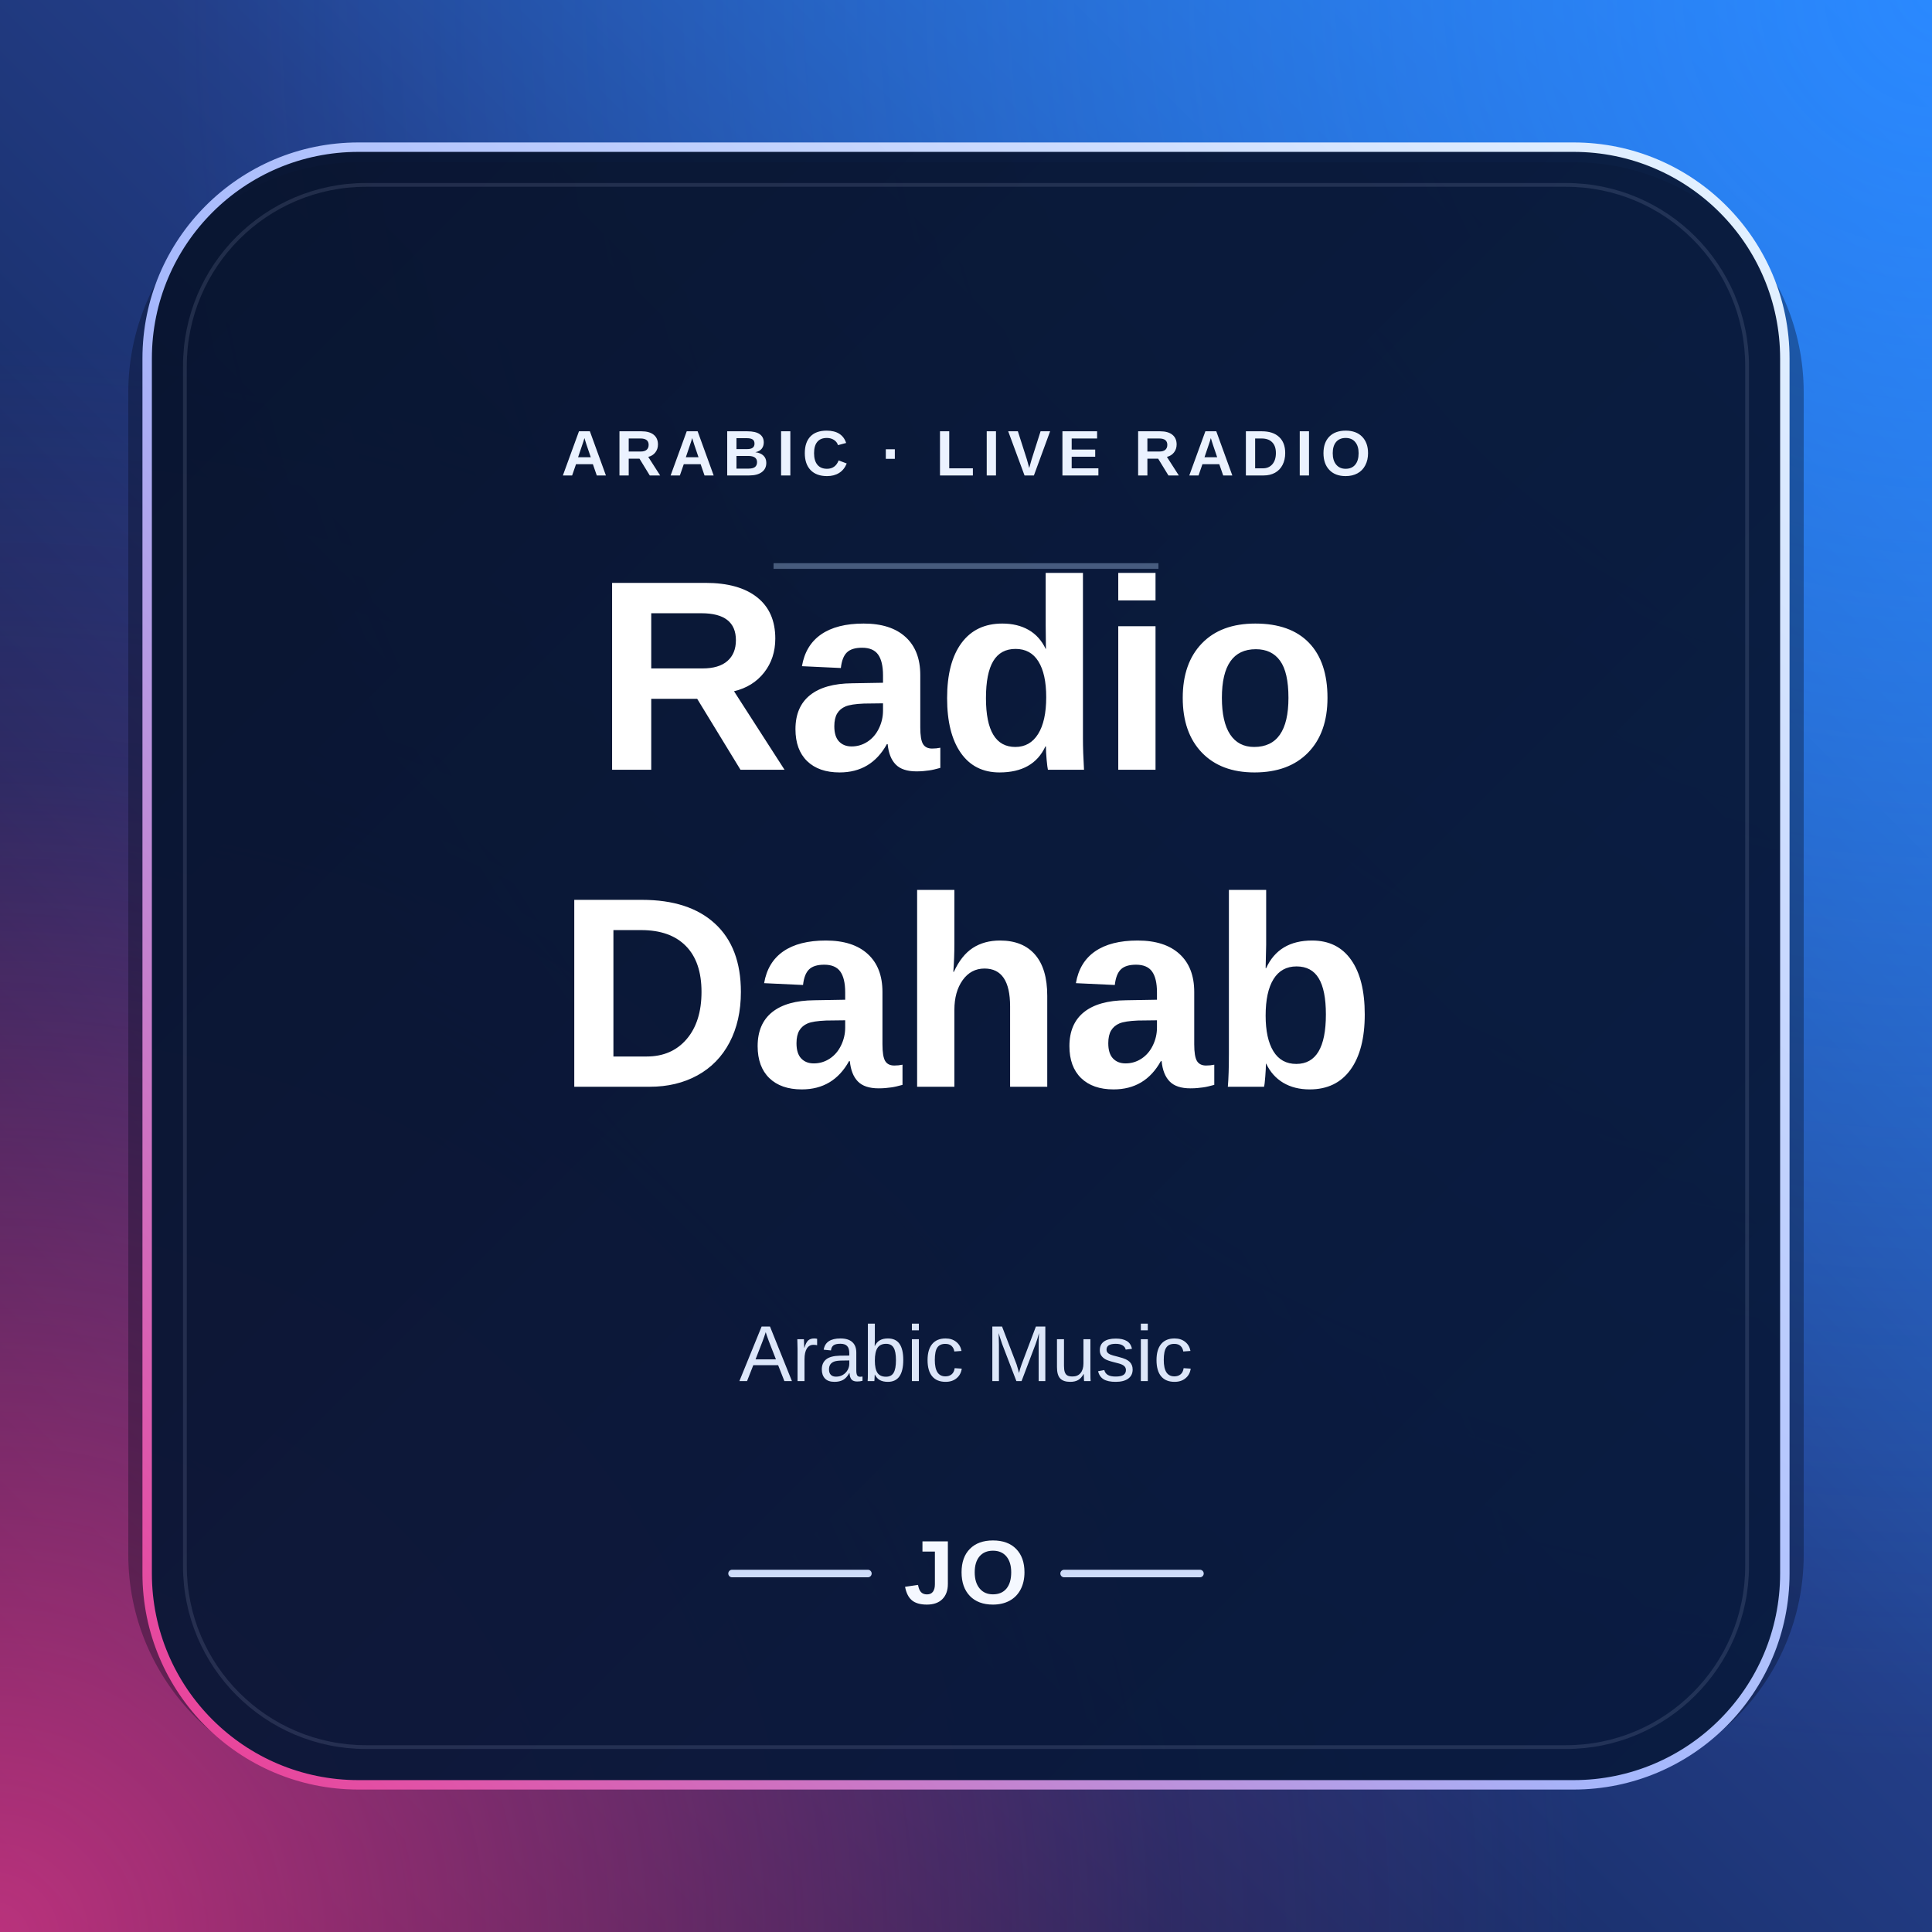
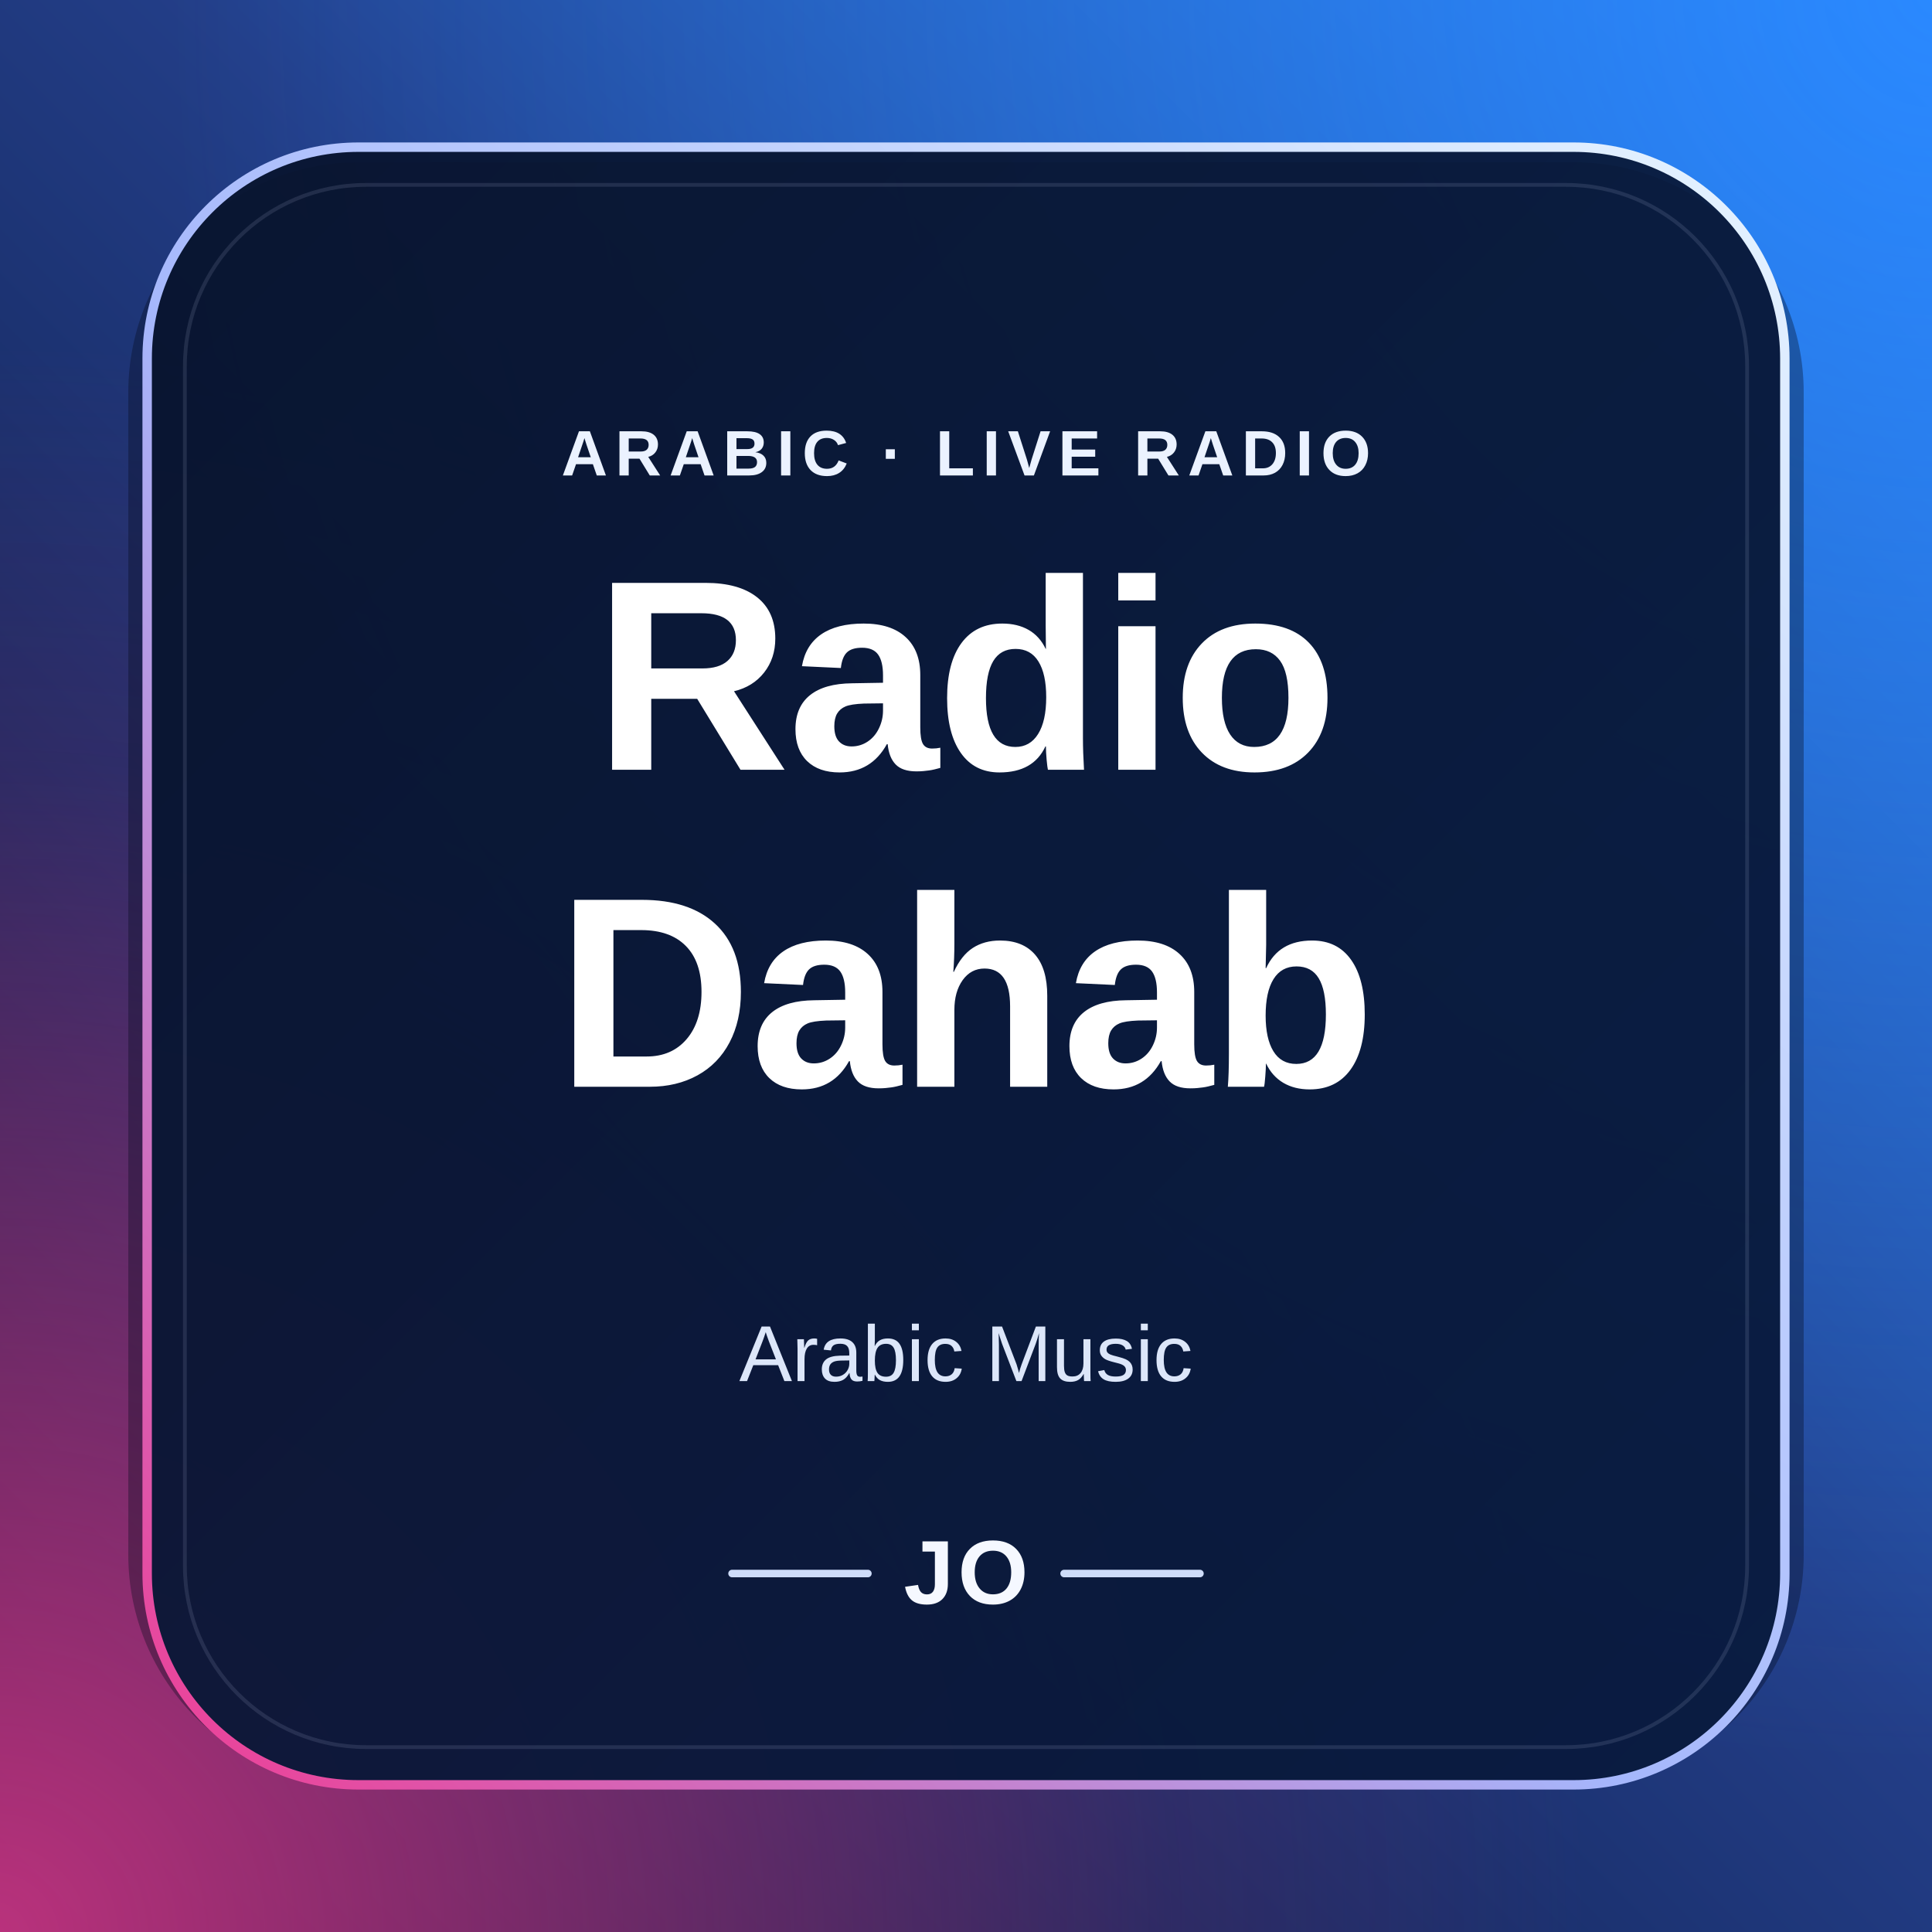
<svg xmlns="http://www.w3.org/2000/svg" width="1254" height="1254" viewBox="0 0 512 512" role="img" aria-label="Radio Dahab radio cover">
  <defs>
    <linearGradient id="background" x1="0" y1="1" x2="1" y2="0">
      <stop offset="0" stop-color="#050e2a" />
      <stop offset=".55" stop-color="#233e88" />
      <stop offset="1" stop-color="#2a89ff" />
    </linearGradient>
    <radialGradient id="leftGlow" cx="0" cy="1" r=".82">
      <stop offset="0" stop-color="#ee3c94" stop-opacity=".78" />
      <stop offset=".74" stop-color="#ee3c94" stop-opacity=".11" />
      <stop offset="1" stop-color="#ee3c94" stop-opacity="0" />
    </radialGradient>
    <radialGradient id="rightGlow" cx="1" cy="0" r=".91">
      <stop offset="0" stop-color="#2a89ff" stop-opacity=".64" />
      <stop offset="1" stop-color="#2a89ff" stop-opacity="0" />
    </radialGradient>
    <linearGradient id="rim" x1="0" y1="1" x2="1" y2="0">
      <stop offset="0" stop-color="#ee3c94" />
      <stop offset=".45" stop-color="#a5b7fc" />
      <stop offset="1" stop-color="#e6f4ff" />
    </linearGradient>
    <linearGradient id="pane" x1="0" y1="0" x2="1" y2="1">
      <stop offset="0" stop-color="#09142e" stop-opacity=".94" />
      <stop offset="1" stop-color="#091b40" stop-opacity=".92" />
    </linearGradient>
  </defs>
  <rect width="512" height="512" fill="url(#background)" />
  <rect width="512" height="512" fill="url(#leftGlow)" />
  <rect width="512" height="512" fill="url(#rightGlow)" />
  <rect x="34" y="43" width="444" height="430" rx="61" fill="#040819" opacity=".34" />
  <rect x="39" y="39" width="434" height="434" rx="56" fill="url(#pane)" stroke="url(#rim)" stroke-width="2.5" />
  <rect x="49" y="49" width="414" height="414" rx="48" fill="none" stroke="#d0deff" stroke-opacity=".12" />
  <text x="256" y="126" text-anchor="middle" font-family="Arial,Helvetica,sans-serif" font-size="17" font-weight="700" letter-spacing="2.0" fill="#ebf2ff">ARABIC · LIVE RADIO</text>
-   <path d="M205 150H307" fill="none" stroke="#adc9ee" stroke-opacity=".38" stroke-width="1.5" />
  <text x="256" y="204" text-anchor="middle" font-family="Arial,Helvetica,sans-serif" font-size="72" font-weight="750" letter-spacing="-0.7" fill="#ffffff">Radio</text>
  <text x="256" y="288" text-anchor="middle" font-family="Arial,Helvetica,sans-serif" font-size="72" font-weight="750" letter-spacing="-0.7" fill="#ffffff">Dahab</text>
  <text x="256" y="366" text-anchor="middle" font-family="Arial,Helvetica,sans-serif" font-size="21" font-weight="400" fill="#dce6f9">Arabic Music</text>
  <path d="M194 417H230 M282 417H318" fill="none" stroke="#cedcf9" stroke-width="2" stroke-linecap="round" />
  <text x="256" y="425" text-anchor="middle" font-family="Arial,Helvetica,sans-serif" font-size="24" font-weight="700" letter-spacing="1" fill="#f5f8ff">JO</text>
</svg>
